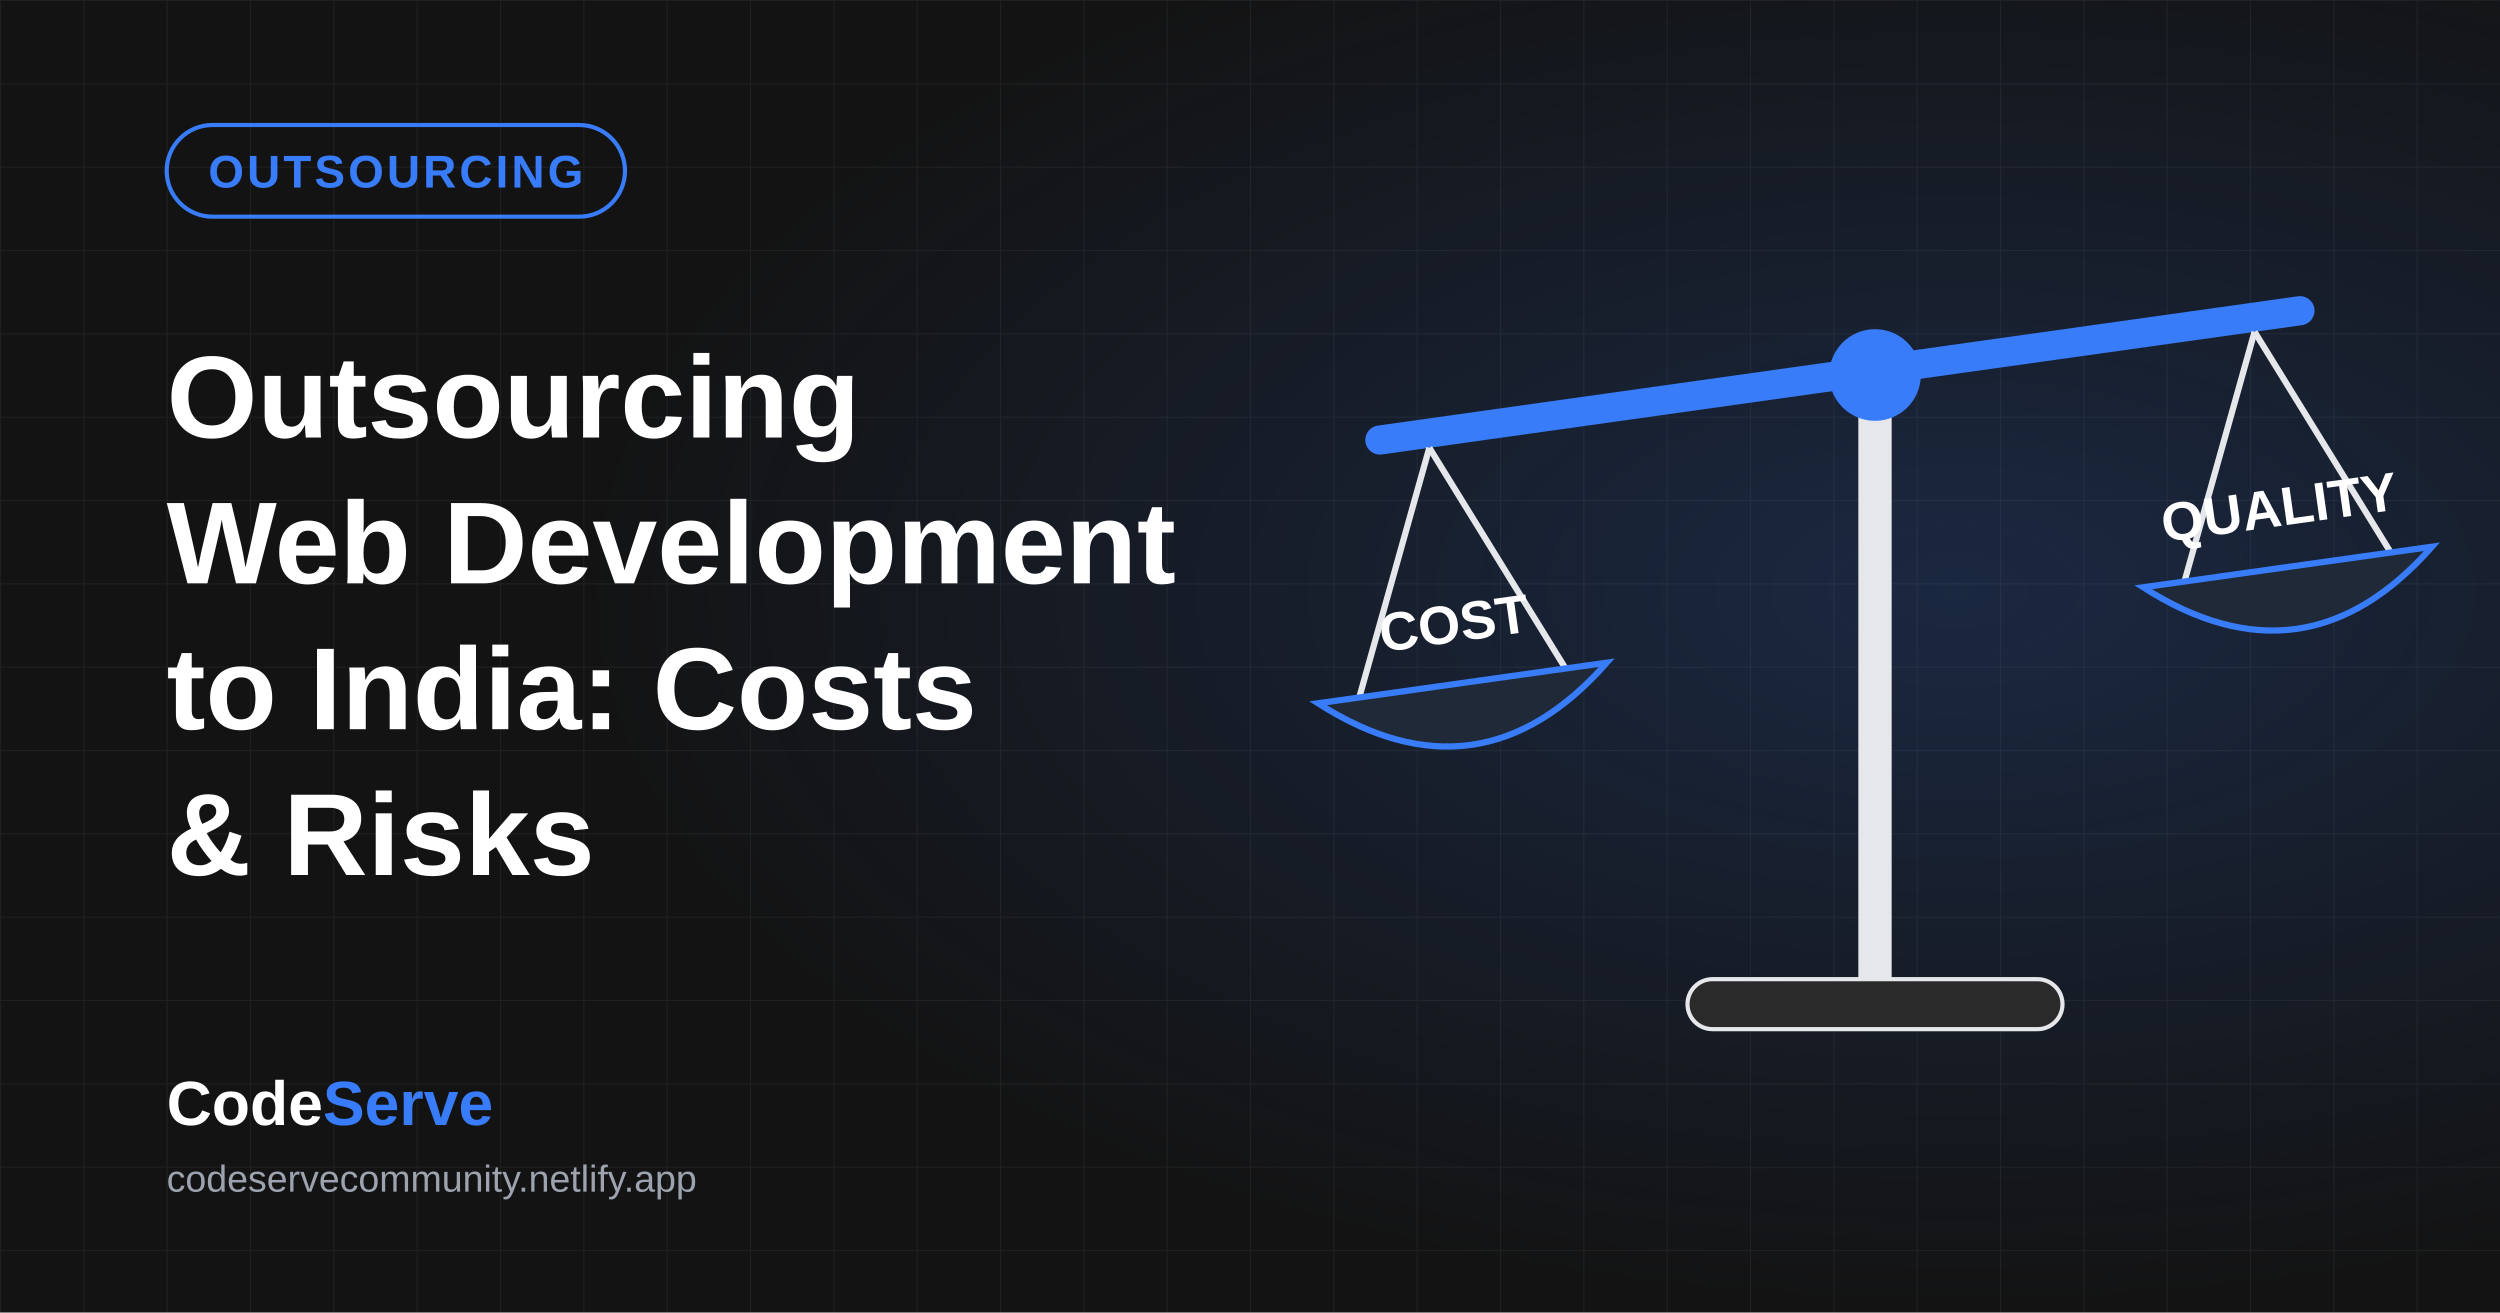
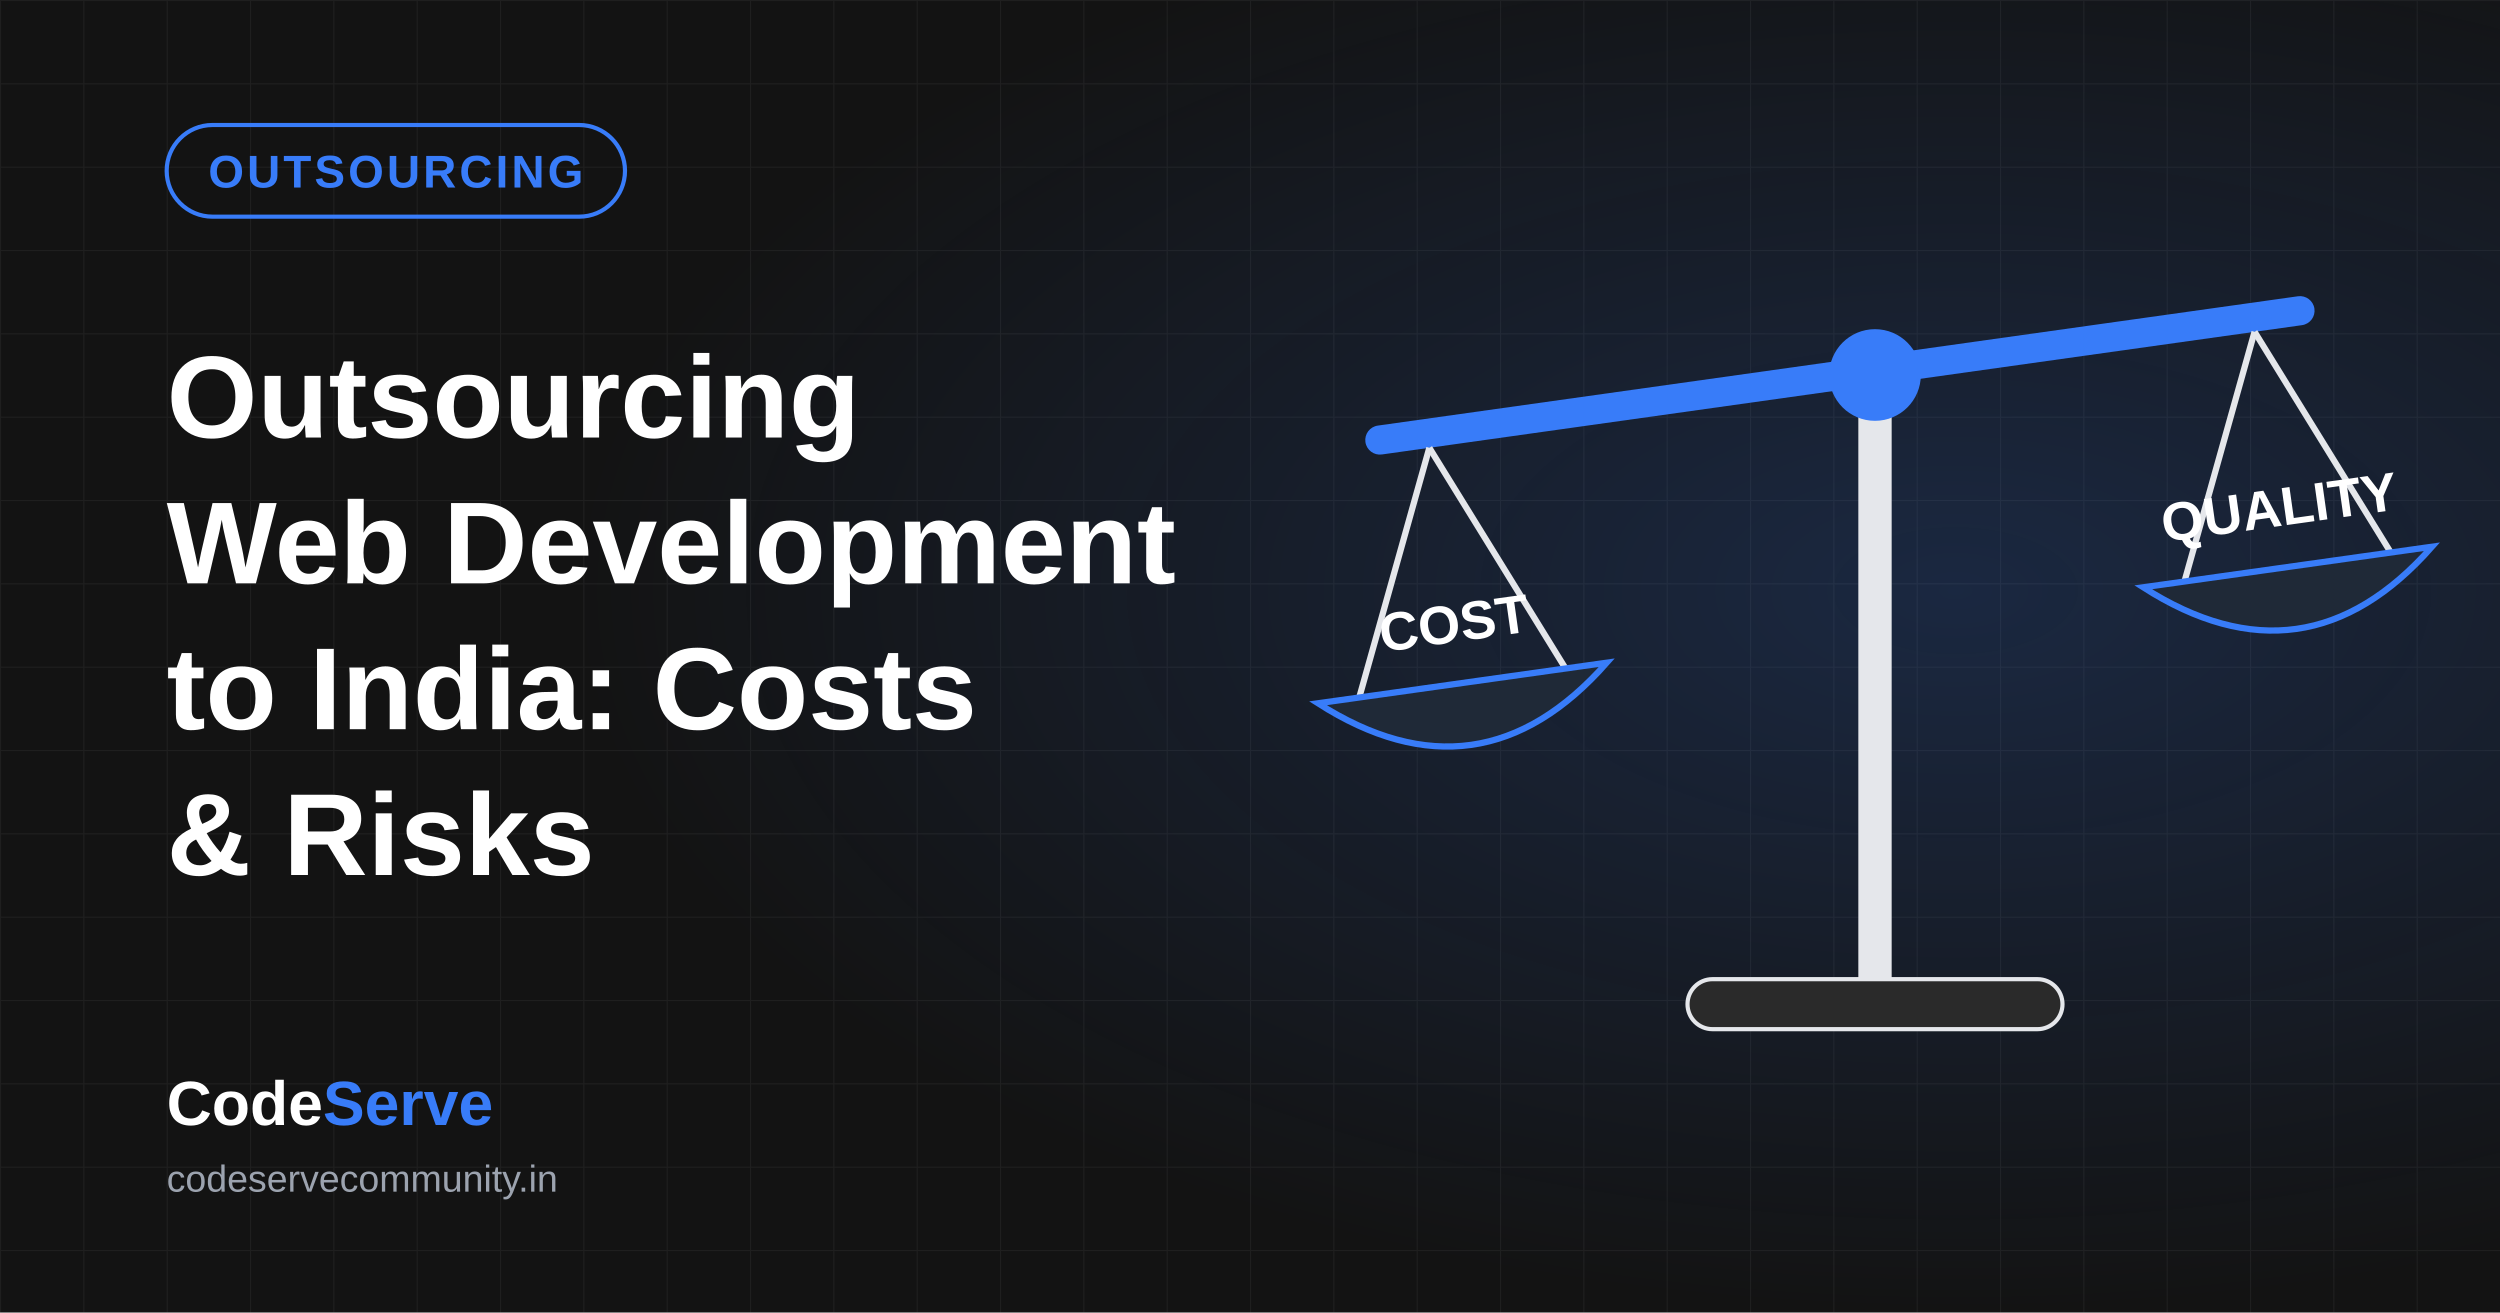
<svg xmlns="http://www.w3.org/2000/svg" viewBox="0 0 1200 630" width="1200" height="630">
  <defs>
    <pattern id="grid" width="40" height="40" patternUnits="userSpaceOnUse">
      <path d="M40 0H0V40" fill="none" stroke="#ffffff0d" stroke-width="1" />
    </pattern>
    <radialGradient id="glow" cx="78%" cy="45%" r="55%">
      <stop offset="0" stop-color="#387cf9" stop-opacity="0.2" />
      <stop offset="1" stop-color="#387cf9" stop-opacity="0" />
    </radialGradient>
  </defs>
  <rect width="1200" height="630" fill="#131313" />
  <rect width="1200" height="630" fill="url(#grid)" />
  <rect width="1200" height="630" fill="url(#glow)" />
  <rect x="80" y="60" width="220" height="44" rx="22" fill="none" stroke="#387cf9" stroke-width="2" />
  <text x="190.0" y="90" text-anchor="middle" font-family="Poppins, Arial, sans-serif" font-size="22" font-weight="600" fill="#387cf9" letter-spacing="1.5">OUTSOURCING</text>
  <text x="80" y="210" font-family="Poppins, Arial, sans-serif" font-size="56" font-weight="700" fill="#ffffff">
    <tspan x="80" dy="0">Outsourcing</tspan>
    <tspan x="80" dy="70">Web Development</tspan>
    <tspan x="80" dy="70">to India: Costs</tspan>
    <tspan x="80" dy="70">&amp; Risks</tspan>
  </text>
  <text x="80" y="540" font-family="Poppins, Arial, sans-serif" font-size="30" font-weight="700" fill="#ffffff">Code<tspan fill="#387cf9">Serve</tspan>
  </text>
-   <text x="80" y="572" font-family="Poppins, Arial, sans-serif" font-size="18" fill="#9ca3af">codeservecommunity.netlify.app</text>
+   <text x="80" y="572" font-family="Poppins, Arial, sans-serif" font-size="18" fill="#9ca3af">codeservecommunity.in</text>
  <g transform="translate(900 300)">
    <rect x="-8" y="-120" width="16" height="300" rx="8" fill="#e5e7eb" />
    <rect x="-90" y="170" width="180" height="24" rx="12" fill="#2a2a2a" stroke="#e5e7eb" stroke-width="2" />
    <g transform="rotate(-8)">
      <rect x="-230" y="-128" width="460" height="14" rx="7" fill="#387cf9" />
      <line x1="-200" y1="-114" x2="-250" y2="0" stroke="#e5e7eb" stroke-width="3" />
      <line x1="-200" y1="-114" x2="-150" y2="0" stroke="#e5e7eb" stroke-width="3" />
      <path d="M-270 0 H-130 Q -200 60 -270 0Z" fill="#1f2937" stroke="#387cf9" stroke-width="3" />
      <text x="-200" y="-20" text-anchor="middle" font-family="Poppins, Arial, sans-serif" font-size="26" font-weight="700" fill="#ffffff">COST</text>
      <line x1="200" y1="-114" x2="150" y2="0" stroke="#e5e7eb" stroke-width="3" />
      <line x1="200" y1="-114" x2="250" y2="0" stroke="#e5e7eb" stroke-width="3" />
      <path d="M130 0 H270 Q 200 60 130 0Z" fill="#1f2937" stroke="#387cf9" stroke-width="3" />
      <text x="200" y="-20" text-anchor="middle" font-family="Poppins, Arial, sans-serif" font-size="26" font-weight="700" fill="#ffffff">QUALITY</text>
    </g>
    <circle r="22" cy="-120" fill="#387cf9" />
  </g>
</svg>
